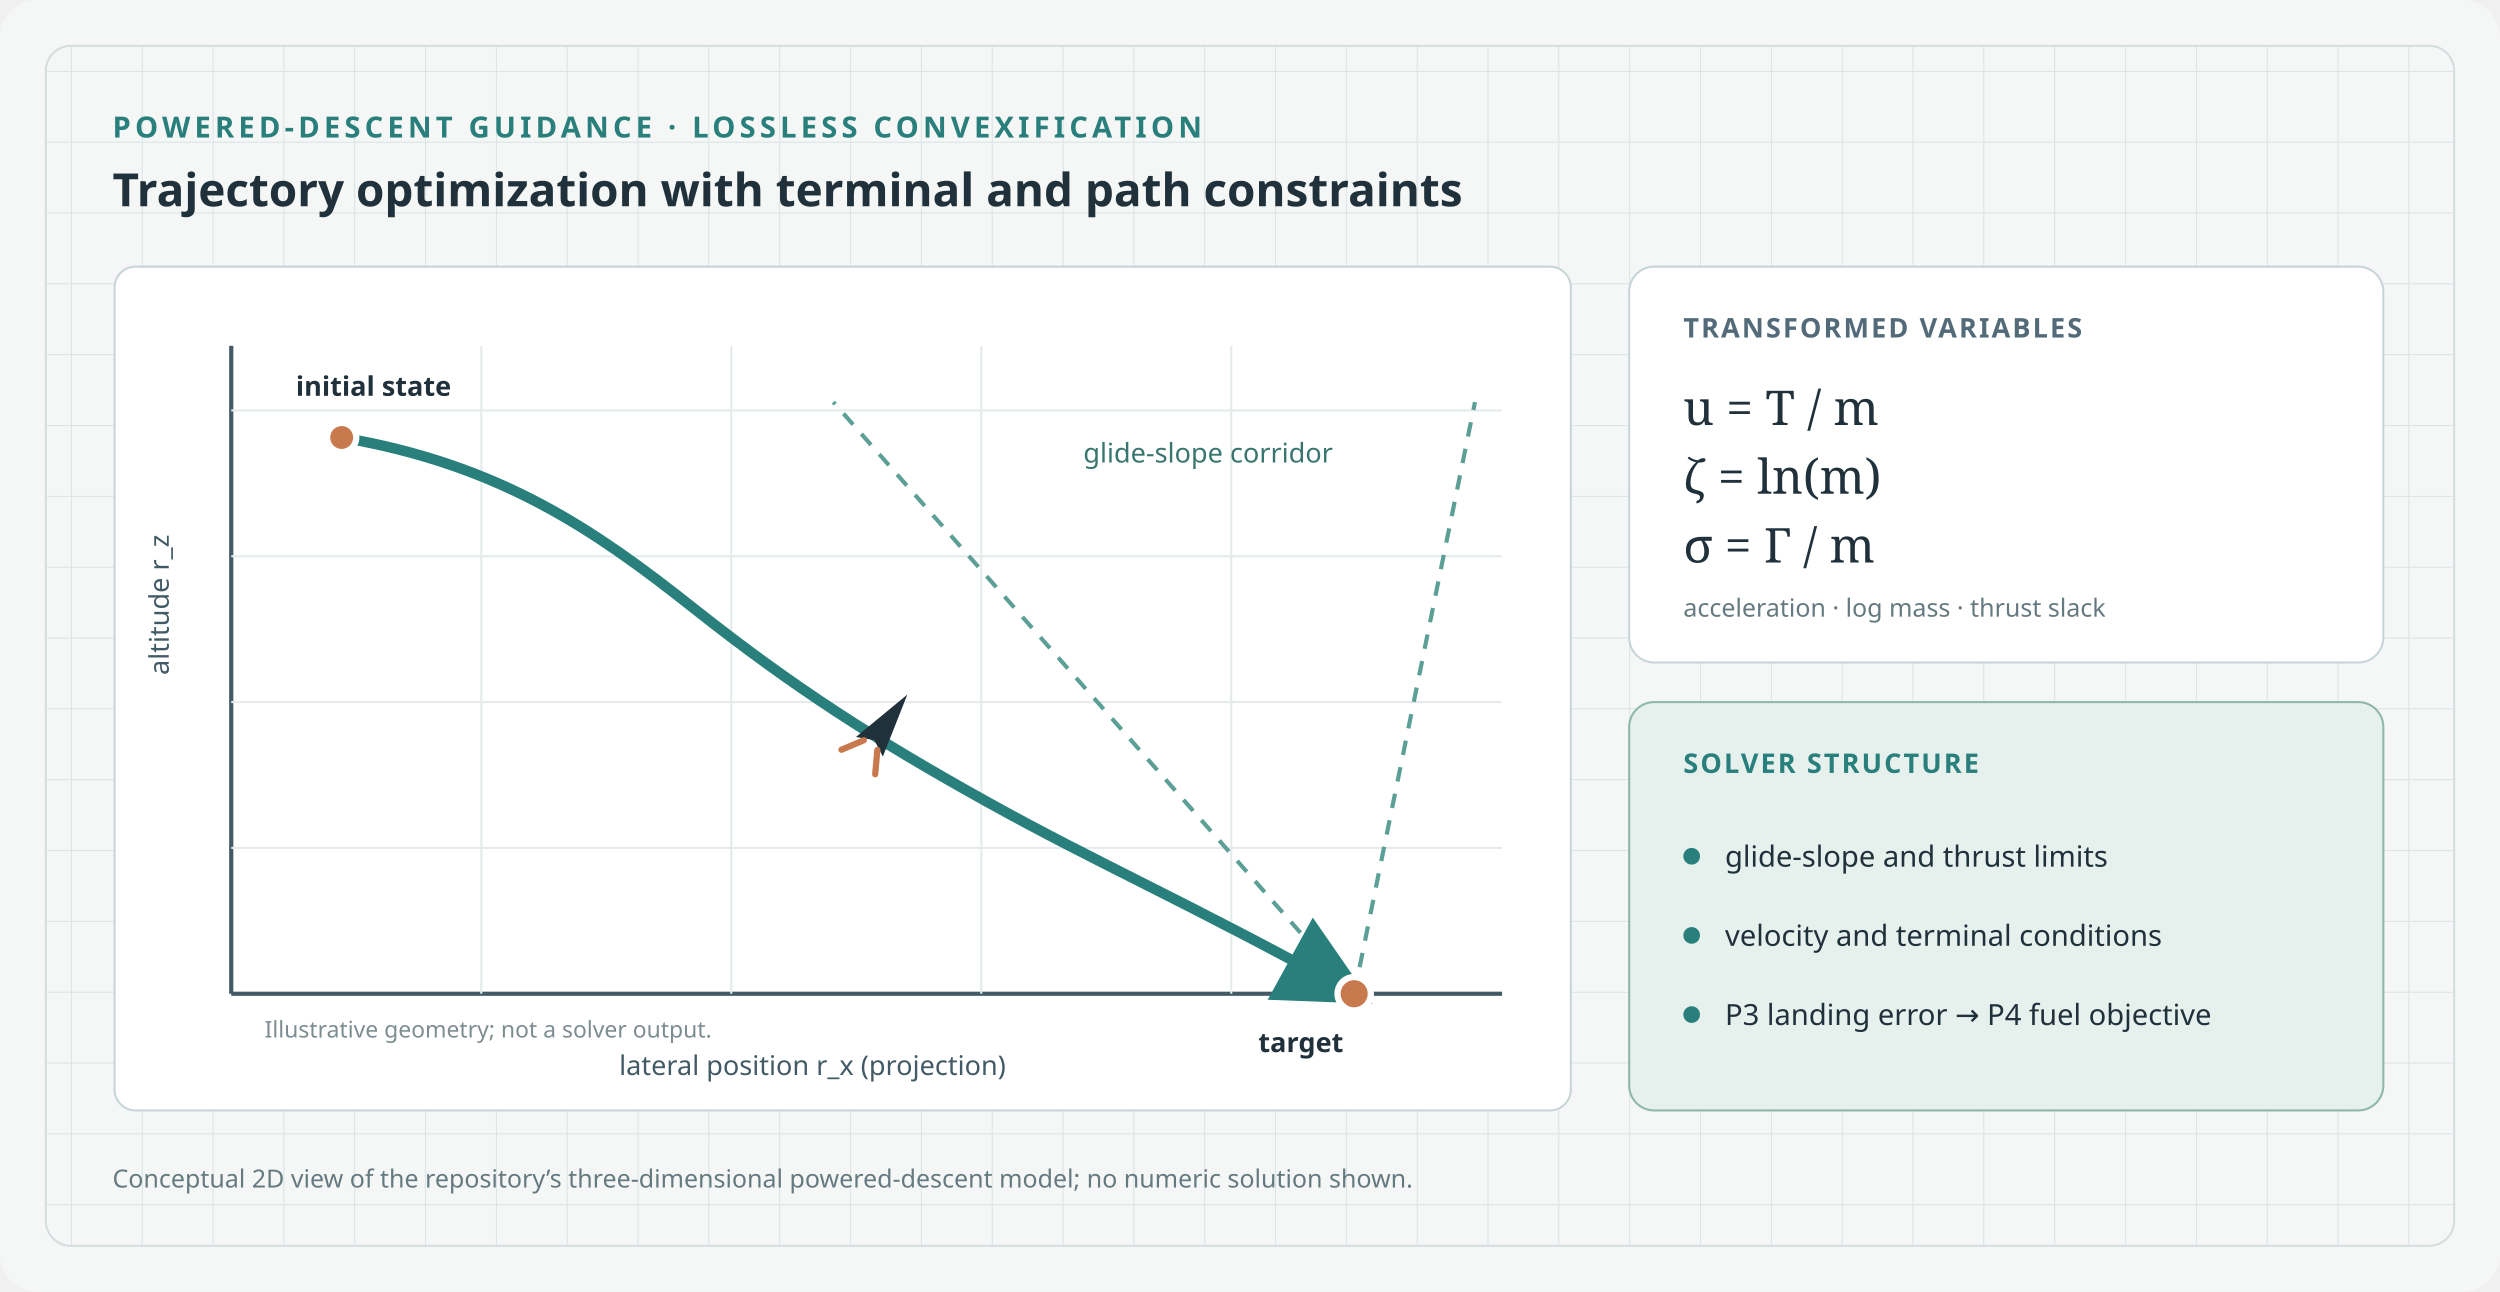
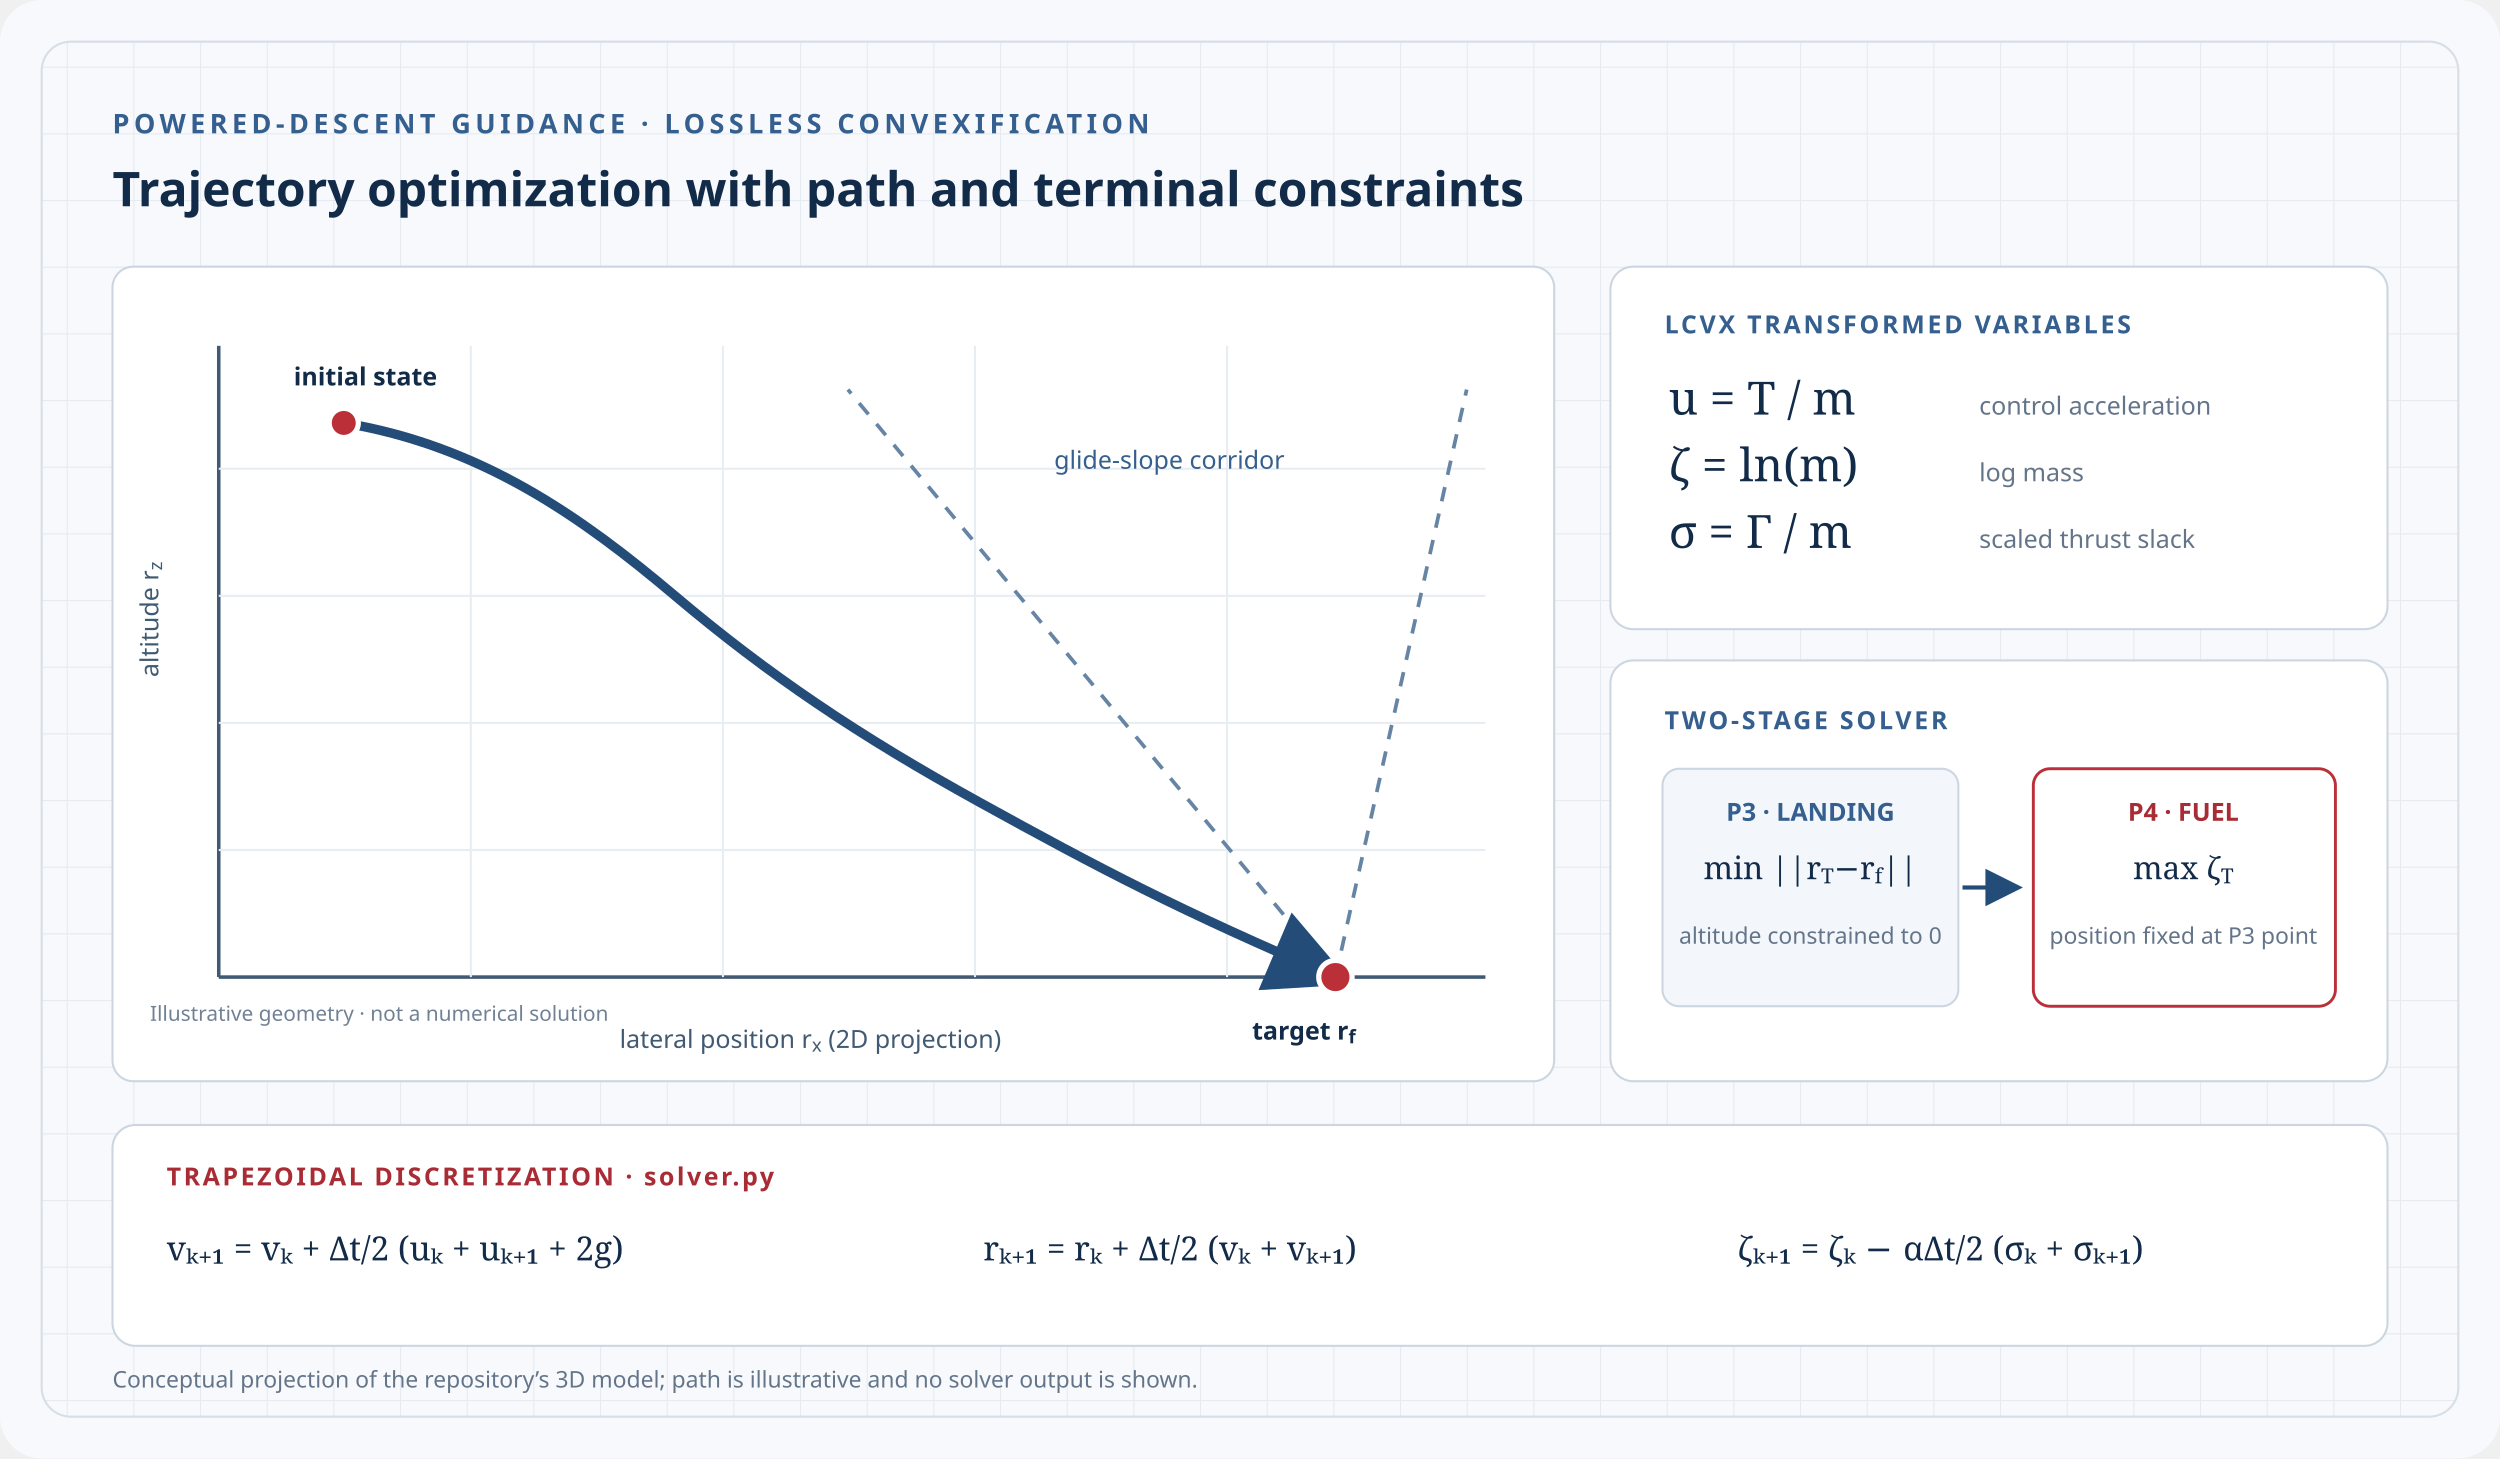
- <svg xmlns="http://www.w3.org/2000/svg" viewBox="0 0 1200 620" role="img" aria-labelledby="title desc">
+ <svg xmlns="http://www.w3.org/2000/svg" viewBox="0 0 1200 700" role="img" aria-labelledby="title desc">
  <defs>
-     <pattern id="grid" width="34" height="34" patternUnits="userSpaceOnUse">
-       <path d="M34 0H0V34" fill="none" stroke="#dce5e6" />
+     <pattern id="grid" width="32" height="32" patternUnits="userSpaceOnUse">
+       <path d="M32 0H0V32" fill="none" stroke="#e5ebf1" />
    </pattern>
-     <marker id="a" markerWidth="9" markerHeight="9" refX="7" refY="4.5" orient="auto">
-       <path d="M0 0 9 4.5 0 9z" fill="#287f7b" />
+     <marker id="arrow" markerWidth="9" markerHeight="9" refX="7" refY="4.5" orient="auto">
+       <path d="M0 0 9 4.5 0 9z" fill="#234c78" />
    </marker>
  </defs>
-   <rect width="1200" height="620" rx="18" fill="#f5f7f6" />
-   <rect x="22" y="22" width="1156" height="576" rx="12" fill="url(#grid)" stroke="#d4dddf" />
-   <text x="54" y="66" font-family="system-ui,sans-serif" font-size="14" font-weight="700" letter-spacing="2" fill="#287f7b">POWERED-DESCENT GUIDANCE · LOSSLESS CONVEXIFICATION</text>
-   <text x="54" y="99" font-family="system-ui,sans-serif" font-size="22" font-weight="700" fill="#20313b">Trajectory optimization with terminal and path constraints</text>
-   <rect x="55" y="128" width="699" height="405" rx="10" fill="#fff" stroke="#c8d5d8" />
-   <path d="M111 477H721M111 477V166" stroke="#425a65" stroke-width="2" />
-   <path d="M111 407H721M111 337H721M111 267H721M111 197H721M231 166V477M351 166V477M471 166V477M591 166V477" stroke="#e5ebec" />
-   <path d="M650 477L400 193M650 477L708 193" fill="#d9eee9" fill-opacity=".68" stroke="#5b9f96" stroke-width="2" stroke-dasharray="7 6" />
-   <text x="520" y="222" font-family="system-ui,sans-serif" font-size="13" fill="#39756f">glide-slope corridor</text>
-   <path d="M164 210C240 223 285 254 333 292S420 355 474 385 568 432 650 477" fill="none" stroke="#287f7b" stroke-width="5" stroke-linecap="round" marker-end="url(#a)" />
-   <circle cx="164" cy="210" r="7" fill="#c9794e" stroke="#fff" stroke-width="3" />
-   <circle cx="650" cy="477" r="8" fill="#c9794e" stroke="#fff" stroke-width="3" />
-   <g transform="translate(422 352) rotate(36)">
-     <path d="M0-23 8 8 0 4-8 8Z" fill="#20313b" />
-     <path d="M-4 7-10 17M4 7 10 17" fill="none" stroke="#c9794e" stroke-width="3" stroke-linecap="round" />
-   </g>
-   <text x="142" y="190" font-family="system-ui,sans-serif" font-size="13" font-weight="700" fill="#20313b">initial state</text>
-   <text x="604" y="505" font-family="system-ui,sans-serif" font-size="13" font-weight="700" fill="#20313b">target</text>
-   <text x="81" y="324" transform="rotate(-90 81 324)" font-family="system-ui,sans-serif" font-size="13" fill="#425a65">altitude r_z</text>
-   <text x="390" y="516" text-anchor="middle" font-family="system-ui,sans-serif" font-size="13" fill="#425a65">lateral position r_x (projection)</text>
-   <text x="127" y="498" font-family="system-ui,sans-serif" font-size="11" fill="#7c8c91">Illustrative geometry; not a solver output.</text>
-   <rect x="782" y="128" width="362" height="190" rx="12" fill="#fff" stroke="#c8d5d8" />
-   <text x="808" y="162" font-family="system-ui,sans-serif" font-size="13" font-weight="700" letter-spacing="1" fill="#536b79">TRANSFORMED VARIABLES</text>
-   <text x="808" y="204" font-family="Georgia,serif" font-size="23" fill="#20313b">u = T / m</text>
-   <text x="808" y="237" font-family="Georgia,serif" font-size="23" fill="#20313b">ζ = ln(m)</text>
-   <text x="808" y="270" font-family="Georgia,serif" font-size="23" fill="#20313b">σ = Γ / m</text>
-   <text x="808" y="296" font-family="system-ui,sans-serif" font-size="12" fill="#657980">acceleration · log mass · thrust slack</text>
-   <rect x="782" y="337" width="362" height="196" rx="12" fill="#e6f0ed" stroke="#8eb7ad" />
-   <text x="808" y="371" font-family="system-ui,sans-serif" font-size="13" font-weight="700" letter-spacing="1" fill="#287f7b">SOLVER STRUCTURE</text>
-   <circle cx="812" cy="411" r="4" fill="#287f7b" />
-   <text x="828" y="416" font-family="system-ui,sans-serif" font-size="14" fill="#20313b">glide-slope and thrust limits</text>
-   <circle cx="812" cy="449" r="4" fill="#287f7b" />
-   <text x="828" y="454" font-family="system-ui,sans-serif" font-size="14" fill="#20313b">velocity and terminal conditions</text>
-   <circle cx="812" cy="487" r="4" fill="#287f7b" />
-   <text x="828" y="492" font-family="system-ui,sans-serif" font-size="14" fill="#20313b">P3 landing error → P4 fuel objective</text>
-   <text x="54" y="570" font-family="system-ui,sans-serif" font-size="12" fill="#657980">Conceptual 2D view of the repository’s three-dimensional powered-descent model; no numeric solution shown.</text>
+   <rect width="1200" height="700" rx="20" fill="#f7f9fc" />
+   <rect x="20" y="20" width="1160" height="660" rx="14" fill="url(#grid)" stroke="#d6dee8" />
+   <text x="54" y="64" font-family="system-ui,sans-serif" font-size="13" font-weight="750" letter-spacing="2.1" fill="#345f8e">POWERED-DESCENT GUIDANCE · LOSSLESS CONVEXIFICATION</text>
+   <text x="54" y="99" font-family="system-ui,sans-serif" font-size="23" font-weight="700" fill="#122b49">Trajectory optimization with path and terminal constraints</text>
+   <rect x="54" y="128" width="692" height="391" rx="10" fill="#fff" stroke="#cbd6e1" />
+   <path d="M105 469H713M105 469V166" stroke="#415a73" stroke-width="1.7" />
+   <path d="M105 408H713M105 347H713M105 286H713M105 225H713M226 166V469M347 166V469M468 166V469M589 166V469" stroke="#e8edf2" />
+   <path d="M641 469 407 187M641 469 704 187" fill="#e8eff7" stroke="#6685a5" stroke-width="1.8" stroke-dasharray="7 6" />
+   <text x="506" y="225" font-family="system-ui,sans-serif" font-size="12" fill="#345f8e">glide-slope corridor</text>
+   <path d="M165 203C231 214 279 248 324 286S412 353 470 385 566 437 641 469" fill="none" stroke="#234c78" stroke-width="4.5" stroke-linecap="round" marker-end="url(#arrow)" />
+   <circle cx="165" cy="203" r="7" fill="#bb3038" stroke="#fff" stroke-width="2.5" />
+   <circle cx="641" cy="469" r="8" fill="#bb3038" stroke="#fff" stroke-width="2.5" />
+   <text x="141" y="185" font-family="system-ui,sans-serif" font-size="12" font-weight="700" fill="#122b49">initial state</text>
+   <text x="601" y="499" font-family="system-ui,sans-serif" font-size="12" font-weight="700" fill="#122b49">target r<tspan baseline-shift="sub" font-size="9">f</tspan>
+   </text>
+   <text x="76" y="325" transform="rotate(-90 76 325)" font-family="system-ui,sans-serif" font-size="12" fill="#415a73">altitude r<tspan baseline-shift="sub" font-size="9">z</tspan>
+   </text>
+   <text x="389" y="503" text-anchor="middle" font-family="system-ui,sans-serif" font-size="12" fill="#415a73">lateral position r<tspan baseline-shift="sub" font-size="9">x</tspan> (2D projection)</text>
+   <text x="72" y="490" font-family="system-ui,sans-serif" font-size="10" fill="#718195">Illustrative geometry · not a numerical solution</text>
+   <rect x="773" y="128" width="373" height="174" rx="11" fill="#fff" stroke="#cbd6e1" />
+   <text x="799" y="160" font-family="system-ui,sans-serif" font-size="12" font-weight="750" letter-spacing="1.3" fill="#345f8e">LCVX TRANSFORMED VARIABLES</text>
+   <text x="801" y="199" font-family="Georgia,serif" font-size="22" fill="#122b49">u = T / m</text>
+   <text x="801" y="231" font-family="Georgia,serif" font-size="22" fill="#122b49">ζ = ln(m)</text>
+   <text x="801" y="263" font-family="Georgia,serif" font-size="22" fill="#122b49">σ = Γ / m</text>
+   <text x="950" y="199" font-family="system-ui,sans-serif" font-size="12" fill="#64758a">control acceleration</text>
+   <text x="950" y="231" font-family="system-ui,sans-serif" font-size="12" fill="#64758a">log mass</text>
+   <text x="950" y="263" font-family="system-ui,sans-serif" font-size="12" fill="#64758a">scaled thrust slack</text>
+   <rect x="773" y="317" width="373" height="202" rx="11" fill="#fff" stroke="#cbd6e1" />
+   <text x="799" y="350" font-family="system-ui,sans-serif" font-size="12" font-weight="750" letter-spacing="1.3" fill="#345f8e">TWO-STAGE SOLVER</text>
+   <rect x="798" y="369" width="142" height="114" rx="8" fill="#f3f6fa" stroke="#cbd6e1" />
+   <text x="869" y="394" text-anchor="middle" font-family="system-ui,sans-serif" font-size="12" font-weight="800" fill="#345f8e">P3 · LANDING</text>
+   <text x="869" y="422" text-anchor="middle" font-family="Georgia,serif" font-size="15" fill="#122b49">min ||r<tspan baseline-shift="sub" font-size="10">T</tspan>−r<tspan baseline-shift="sub" font-size="10">f</tspan>||</text>
+   <text x="869" y="453" text-anchor="middle" font-family="system-ui,sans-serif" font-size="11" fill="#64758a">altitude constrained to 0</text>
+   <path d="M942 426h25" stroke="#234c78" stroke-width="2" marker-end="url(#arrow)" />
+   <rect x="976" y="369" width="145" height="114" rx="8" fill="#fff" stroke="#bb3038" stroke-width="1.4" />
+   <text x="1048" y="394" text-anchor="middle" font-family="system-ui,sans-serif" font-size="12" font-weight="800" fill="#a92c35">P4 · FUEL</text>
+   <text x="1048" y="422" text-anchor="middle" font-family="Georgia,serif" font-size="15" fill="#122b49">max ζ<tspan baseline-shift="sub" font-size="10">T</tspan>
+   </text>
+   <text x="1048" y="453" text-anchor="middle" font-family="system-ui,sans-serif" font-size="11" fill="#64758a">position fixed at P3 point</text>
+   <rect x="54" y="540" width="1092" height="106" rx="11" fill="#fff" stroke="#cbd6e1" />
+   <text x="80" y="569" font-family="system-ui,sans-serif" font-size="12" font-weight="750" letter-spacing="1.2" fill="#a92c35">TRAPEZOIDAL DISCRETIZATION · solver.py</text>
+   <text x="80" y="605" font-family="Georgia,serif" font-size="16" fill="#122b49">vₖ₊₁ = vₖ + Δt/2 (uₖ + uₖ₊₁ + 2g)</text>
+   <text x="472" y="605" font-family="Georgia,serif" font-size="16" fill="#122b49">rₖ₊₁ = rₖ + Δt/2 (vₖ + vₖ₊₁)</text>
+   <text x="834" y="605" font-family="Georgia,serif" font-size="16" fill="#122b49">ζₖ₊₁ = ζₖ − αΔt/2 (σₖ + σₖ₊₁)</text>
+   <text x="54" y="666" font-family="system-ui,sans-serif" font-size="11" fill="#64758a">Conceptual projection of the repository’s 3D model; path is illustrative and no solver output is shown.</text>
</svg>
